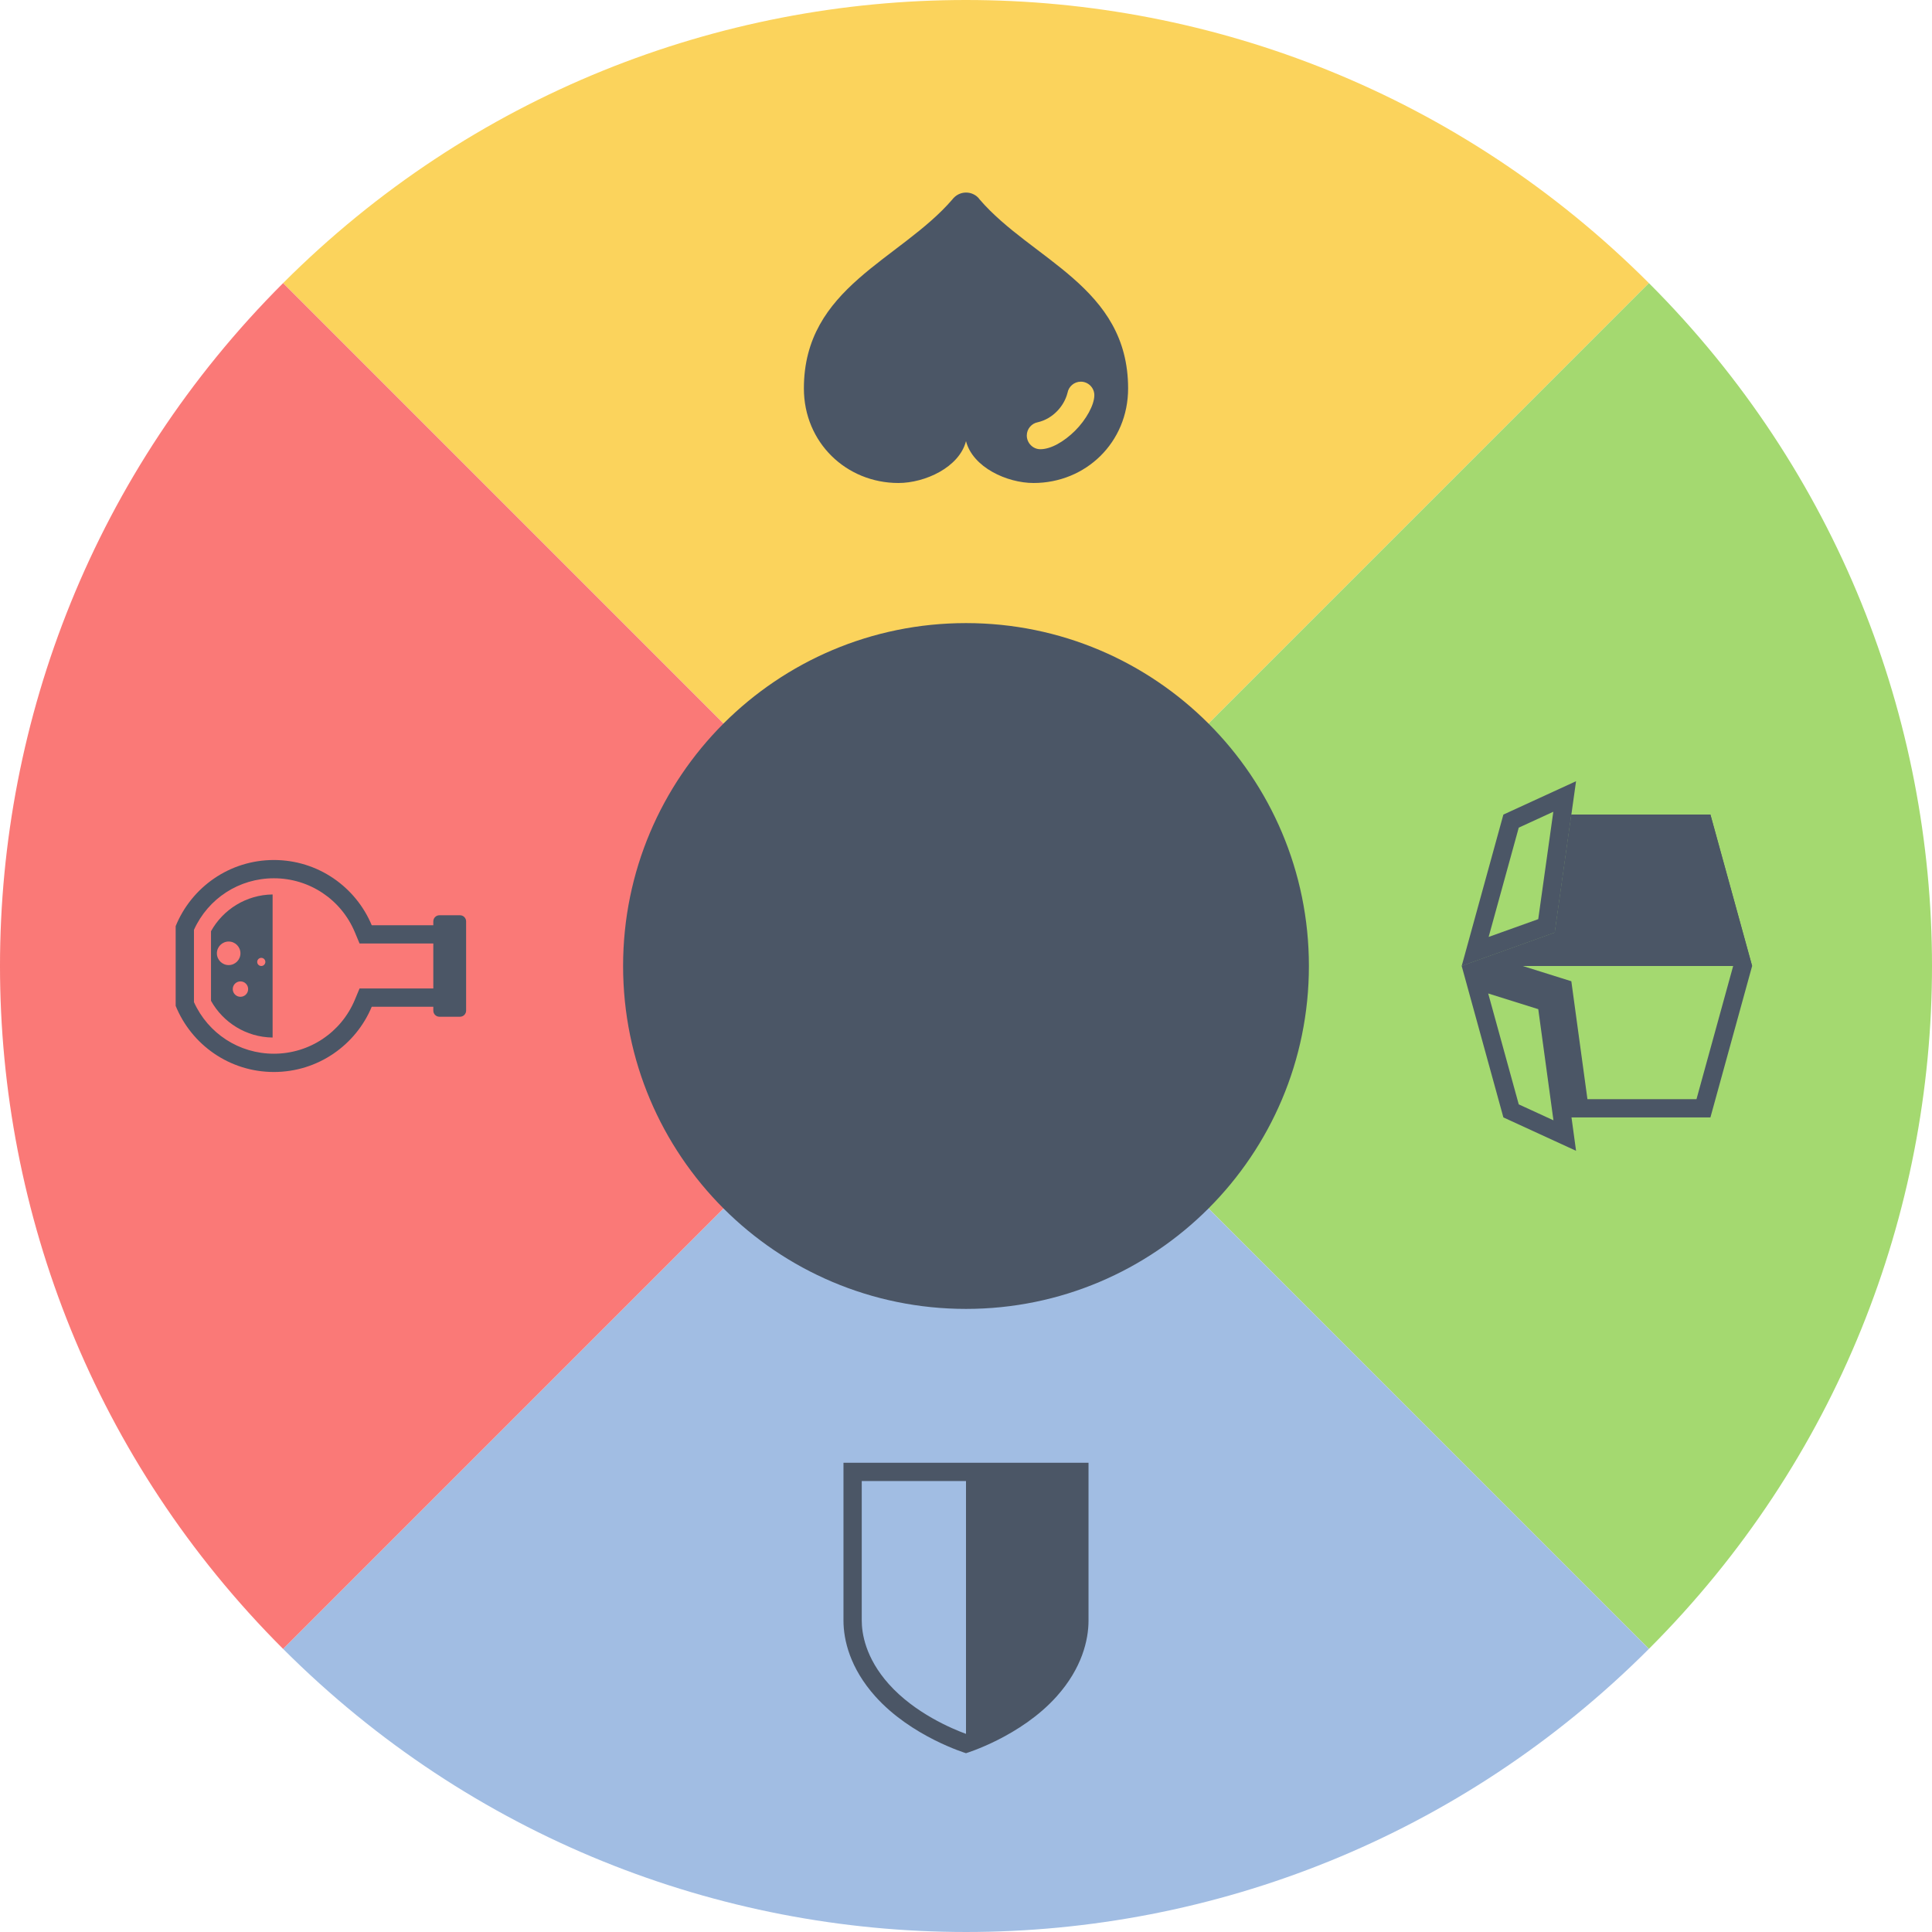
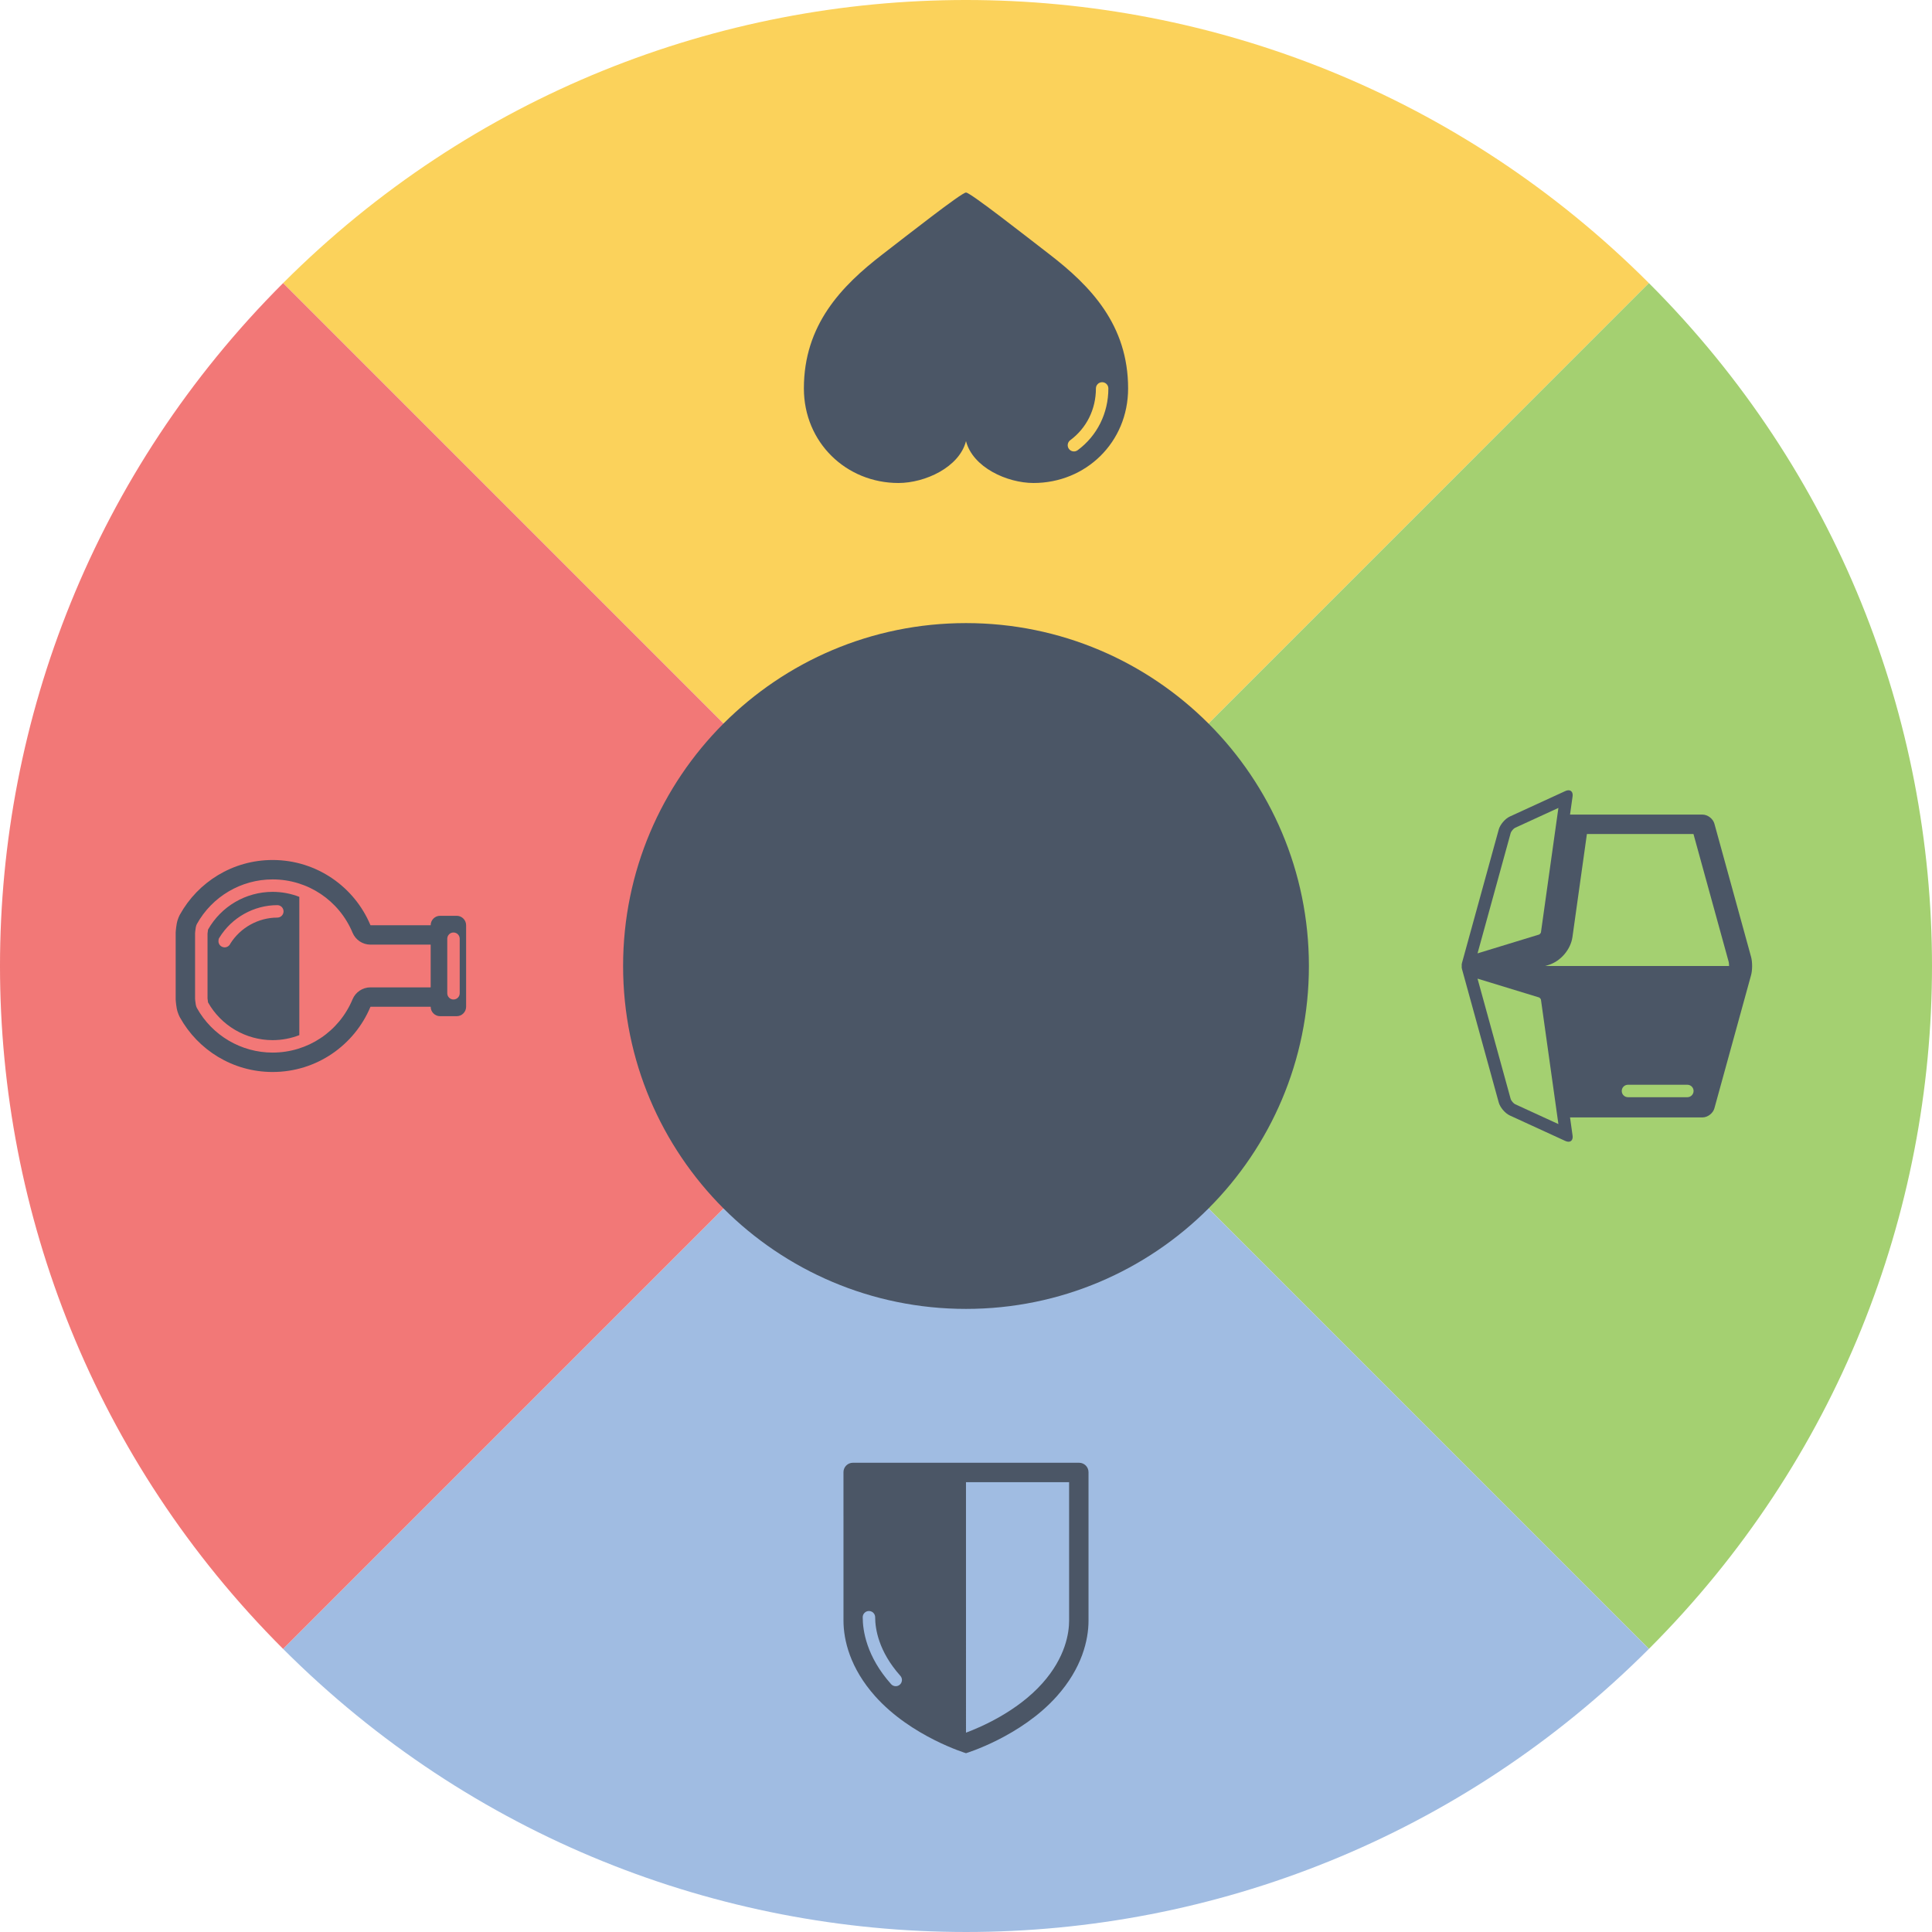
- <svg xmlns="http://www.w3.org/2000/svg" version="1.1" id="Layer_1" x="0px" y="0px" width="1057.172px" height="1057.171px" viewBox="0 0 1057.172 1057.171" enable-background="new 0 0 1057.172 1057.171" xml:space="preserve">
+ <svg xmlns="http://www.w3.org/2000/svg" version="1.1" id="Layer_1" x="0px" y="0px" width="1057.172px" height="1057.171px" viewBox="-1619.676 -0.002 1057.172 1057.171" enable-background="new -1619.676 -0.002 1057.172 1057.171" xml:space="preserve">
  <g>
-     <path fill="#FBD35C" d="M154.91,154.905c206.542-206.542,540.809-206.539,747.354,0.008L528.59,528.585L154.91,154.905z" />
+     <g>
+       <path fill="#FBD25B" d="M-1464.766,154.902c206.542-206.542,540.808-206.539,747.354,0.008l-373.674,373.672L-1464.766,154.902z" />
+     </g>
+     <g>
+       <path fill="#A4D071" d="M-717.409,154.904c206.543,206.544,206.538,540.809-0.007,747.354l-373.673-373.673L-717.409,154.904z" />
+     </g>
+     <g>
+       <path fill="#A0BCE2" d="M-717.416,902.263c-206.542,206.545-540.808,206.539-747.353-0.006l373.673-373.673L-717.416,902.263z" />
+     </g>
+     <g>
+       <path fill="#F27877" d="M-1464.771,902.261c-206.542-206.543-206.539-540.808,0.006-747.353l373.674,373.673L-1464.771,902.261z" />
+     </g>
+     <circle fill="#4B5666" cx="-1091.09" cy="528.583" r="187.634" />
+     <path fill="#4B5666" d="M-1128.053,264.288c14.49,0,33.269-8.542,36.961-22.919l0.003,0.003v-0.003   c3.694,14.377,22.473,22.919,36.959,22.919c28.571,0,51.745-22.179,51.745-51.746c0-34.79-20.572-56.079-42.996-73.354   c-13.454-10.366-43.309-33.824-45.672-33.824c-0.012,0-0.023,0.003-0.036,0.003c-0.012,0-0.025-0.003-0.038-0.003   c-2.362,0-32.219,23.458-45.672,33.824c-22.424,17.275-43,38.564-43,73.354C-1179.799,242.108-1156.625,264.288-1128.053,264.288z    M-1034.059,240.881c8.933-6.606,14.059-16.938,14.059-28.341c0-1.881,1.522-3.406,3.403-3.406c1.882,0,3.407,1.525,3.407,3.406   c0,13.587-6.13,25.911-16.818,33.815c-1.512,1.12-3.642,0.8-4.762-0.712C-1035.889,244.131-1035.569,241.999-1034.059,240.881z" />
+     <path fill="#4B5666" d="M-1470.506,586.582c-21.85,0-40.865-12.09-50.751-29.938c0,0-1.241-2.168-1.729-4.994   c-0.475-2.75-0.562-4.777-0.562-4.777v-18.292v-18.288c0,0,0.089-2.032,0.562-4.78c0.488-2.826,1.729-4.995,1.729-4.995   c9.886-17.848,28.901-29.937,50.751-29.937c24.127,0,44.808,14.733,53.548,35.692h32.944c0-2.852,2.311-5.16,5.159-5.16h9.073   c2.85,0,5.158,2.31,5.158,5.16v44.615c0,2.85-2.31,5.16-5.158,5.16h-9.073c-2.85,0-5.159-2.311-5.159-5.16h-32.944   C-1425.701,571.847-1446.379,586.582-1470.506,586.582z M-1368.128,543.507v-29.85c0-1.881-1.525-3.405-3.406-3.405   s-3.404,1.524-3.404,3.405v29.85c0,1.881,1.523,3.406,3.404,3.406C-1369.655,546.914-1368.128,545.388-1368.128,543.507z    M-1426.758,546.804c1.649-3.955,5.515-6.533,9.8-6.533h32.944v-23.378h-32.944c-4.285,0-8.149-2.576-9.8-6.531   c-7.391-17.714-24.562-29.16-43.748-29.16c-17.213,0-33.099,9.368-41.459,24.454c-0.117,0.229-0.437,0.963-0.56,1.666   c-0.271,1.567-0.375,2.829-0.407,3.285v17.976v17.98c0.029,0.43,0.135,1.701,0.408,3.285c0.122,0.703,0.44,1.432,0.559,1.662   c8.36,15.082,24.246,24.453,41.459,24.453C-1451.32,575.962-1434.149,564.519-1426.758,546.804z M-1470.506,569.152   c-14.627,0-28.134-7.902-35.337-20.65c-0.161-0.98-0.243-1.793-0.277-2.211v-35.428c0.033-0.386,0.112-1.204,0.277-2.197   c7.202-12.749,20.71-20.655,35.337-20.655c5.152,0,10.079,0.979,14.618,2.737v75.668   C-1460.427,568.175-1465.354,569.152-1470.506,569.152z M-1493.582,516.248c5.536-8.738,15.326-14.148,25.655-14.148   c1.881,0,3.406-1.524,3.406-3.405s-1.525-3.407-3.406-3.407c-12.817,0-24.959,6.804-31.681,17.752l-0.403,0.695l-0.111,1.019   c-0.009,0.099-0.013,0.197-0.013,0.297c0,1.741,1.345,3.165,3.118,3.318C-1495.511,518.498-1494.145,517.583-1493.582,516.248z" />
+     <path fill="#4B5666" d="M-1029.197,800.406h-123.797c-2.839,0-5.144,2.301-5.144,5.141l0.006,47.705   c0,0.004,0.002,0.01,0.002,0.014c0,14.33,0,28.703,0,33.506c0,10.648,3.594,25.996,17.354,41.408   c19.716,22.082,49.687,31.15,49.687,31.15s29.971-9.068,49.687-31.15c13.76-15.412,17.354-30.76,17.354-41.408   c0-4.803,0-19.176,0-33.506c0-0.004,0.002-0.01,0.002-0.014l-0.006-47.705C-1024.053,802.707-1026.359,800.406-1029.197,800.406z    M-1127.277,921.808c-0.65,0.58-1.461,0.863-2.267,0.863c-0.938,0-1.869-0.383-2.542-1.137   c-13.505-15.125-15.521-29.426-15.521-36.604c0-1.879,1.523-3.404,3.404-3.404s3.406,1.525,3.406,3.404   c0,6.209,1.791,18.629,13.791,32.066C-1125.752,918.402-1125.875,920.554-1127.277,921.808z M-1034.666,853.083   c-0.001,0.061-0.001,0.121-0.001,0.182v33.506c0,6.693-1.906,20.055-14.656,34.336c-13.92,15.592-34.113,24.148-41.767,26.99   l-0.006-137.074h56.424L-1034.666,853.083z" />
+     <path fill-rule="evenodd" clip-rule="evenodd" fill="#4B5666" d="M-759.123,435.063c0,0.234-0.018,0.482-0.057,0.745l-1.389,9.925   l72.464,0.001c2.838,0,5.773,2.238,6.529,4.973l20.077,72.907c0.376,1.367,0.565,3.171,0.565,4.973   c0,1.803-0.189,3.606-0.565,4.973l-20.077,72.902c-0.756,2.738-3.691,4.975-6.529,4.975l-72.464-0.002l1.389,9.928   c0.039,0.262,0.057,0.51,0.057,0.744c0,2.289-1.688,3.285-4.026,2.209l-30.381-13.949c-2.577-1.186-5.306-4.391-6.059-7.129   l-20.083-72.904c-0.124-0.457-0.187-0.881-0.187-1.268c0-0.172,0.027-0.326,0.051-0.48c-0.023-0.157-0.051-0.309-0.051-0.479   c0-0.389,0.062-0.812,0.187-1.269l20.083-72.905c0.753-2.737,3.481-5.942,6.059-7.128l30.381-13.95   C-760.811,431.778-759.123,432.773-759.123,435.063z M-696.37,600.376c1.881,0,3.404-1.525,3.404-3.406   c0-1.883-1.523-3.404-3.404-3.404h-32.496c-1.881,0-3.407,1.521-3.407,3.404c0,1.881,1.526,3.406,3.407,3.406H-696.37z    M-793.023,601.431c0.226,0.805,1.579,2.396,2.338,2.746l23.75,10.908l-9.56-68.154c-0.116-0.35-0.634-0.953-0.96-1.119   l-33.731-10.314L-793.023,601.431z M-772.306,528.011l-1.878,0.574h100.641c0-1.191-0.137-1.975-0.184-2.153l-19.301-70.081   h-58.309l-7.907,56.361C-760.204,519.551-765.697,525.985-772.306,528.011z M-790.685,452.993c-0.759,0.35-2.112,1.94-2.338,2.746   l-18.163,65.936l33.731-10.315c0.326-0.166,0.844-0.771,0.96-1.121l9.56-68.152L-790.685,452.993z" />
  </g>
-   <g>
-     <path fill="#A4D970" d="M902.269,154.907c206.544,206.544,206.538,540.807-0.009,747.352L528.587,528.587L902.269,154.907z" />
-   </g>
-   <g>
-     <path fill="#A1BDE3" d="M902.26,902.267c-206.541,206.543-540.808,206.537-747.353-0.008L528.58,528.587L902.26,902.267z" />
-   </g>
-   <g>
-     <path fill="#FA7977" d="M154.905,902.265C-51.637,695.72-51.635,361.457,154.91,154.912l373.674,373.674L154.905,902.265z" />
-   </g>
-   <circle fill="#4B5666" cx="528.585" cy="528.586" r="187.634" />
-   <g>
-     <path fill="#4B5666" d="M251.708,500.82h-11.26c-1.848,0-3.344,1.497-3.344,3.345v2.112H203.41   c-8.741-20.958-29.421-35.69-53.546-35.69c-24.312,0-45.111,14.961-53.736,36.172v43.649c8.625,21.215,29.427,36.176,53.736,36.176   c24.125,0,44.807-14.734,53.546-35.691h33.694v2.109c0,1.846,1.496,3.344,3.344,3.344h11.26c1.848,0,3.345-1.498,3.345-3.344   v-48.836C255.053,502.317,253.556,500.82,251.708,500.82z M203.41,540.89h-6.664l-2.564,6.152   c-7.482,17.941-24.88,29.541-44.315,29.541c-18.996,0-35.964-11.021-43.736-28.227v-39.55   c7.771-17.208,24.739-28.223,43.736-28.223c19.437,0,36.832,11.596,44.315,29.542l2.564,6.148h6.664h33.694v24.616H203.41z" />
-     <path fill="#4B5666" d="M115.461,509.538v38.092c6.617,11.857,19.208,19.918,33.708,20.1v-78.291   C134.669,489.622,122.077,497.678,115.461,509.538z M142.97,524.124c1.23,0,2.229,0.998,2.229,2.229s-0.999,2.229-2.229,2.229   s-2.229-0.998-2.229-2.229C140.741,525.123,141.74,524.124,142.97,524.124z M135.786,541.224c0,2.328-1.886,4.215-4.213,4.215   c-2.327,0-4.214-1.887-4.214-4.215s1.886-4.213,4.214-4.213C133.901,537.011,135.786,538.896,135.786,541.224z M131.57,521.644   c0,3.562-2.886,6.445-6.444,6.445s-6.445-2.884-6.445-6.445c0-3.559,2.888-6.444,6.445-6.444   C128.687,515.199,131.57,518.086,131.57,521.644z" />
-   </g>
-   <path fill="#4B5666" d="M565.543,264.292c28.572,0,51.746-22.177,51.746-51.746c0-55.665-52.67-70.154-81.312-103.491  c-0.263-0.368-0.479-0.668-0.815-0.997c-3.62-3.587-9.461-3.587-13.08,0c-0.333,0.328-0.633,0.628-0.889,0.997  c-28.607,33.265-81.314,48.049-81.314,103.491c0,29.569,23.177,51.746,51.745,51.746c14.489,0,33.269-8.541,36.962-22.917  C532.28,255.751,551.056,264.292,565.543,264.292z M584.131,214.95c0.636-3.477,3.662-6.101,7.284-6.101  c4.065,0,7.396,3.328,7.396,7.392c0,5.321-4.476,13.417-10.571,19.477c-5.988,5.916-13.12,10.093-18.998,10.093  c-4.062,0-7.392-3.44-7.392-7.505c0-3.62,2.624-6.652,6.101-7.28C575.933,229.178,582.283,222.378,584.131,214.95z" />
-   <path fill="#4B5666" d="M595.625,800.414v-0.006h-67.041h-67.042c0,0,0,75.717,0,86.361c0,10.646,3.596,25.996,17.354,41.406  c19.717,22.084,49.688,31.154,49.688,31.154v0.002c0,0,29.974-9.07,49.688-31.152c13.762-15.412,17.354-30.76,17.354-41.406  S595.626,800.414,595.625,800.414L595.625,800.414z M528.572,948.757c-7.519-2.75-27.982-11.299-42.219-27.242  c-12.89-14.434-14.812-27.965-14.812-34.746v-76.361h57.042v138.346C528.58,948.754,528.576,948.756,528.572,948.757z" />
-   <g>
-     <path fill="#4B5666" d="M862.4,427.472l-39.763,18.262l-22.818,82.854l50.952-18.26L862.4,427.472z M841.707,502.953l-27.134,9.724   l16.471-59.798l18.911-8.688L841.707,502.953z" />
-     <path fill="#4B5666" d="M958.744,528.589l-22.821-82.854h-76.085l-9.062,64.596l-50.956,18.256l22.819,82.854l39.763,18.264   l-2.494-18.262h76.016L958.744,528.589z M831.045,604.3l-16.716-60.68l27.393,8.588l8.308,60.811L831.045,604.3z M868.63,601.445   l-7.954-58.23l-0.855-6.287l-6.061-1.898l-22.536-7.072l22.923-8.215l5.688-2.039l0.84-5.984l7.858-55.982h59.771l20.065,72.854   l-20.065,72.855H868.63z" />
-   </g>
-   <polygon fill="#4B5666" points="850.771,510.328 799.819,528.587 958.742,528.587 935.921,445.734 859.836,445.734 " />
</svg>
